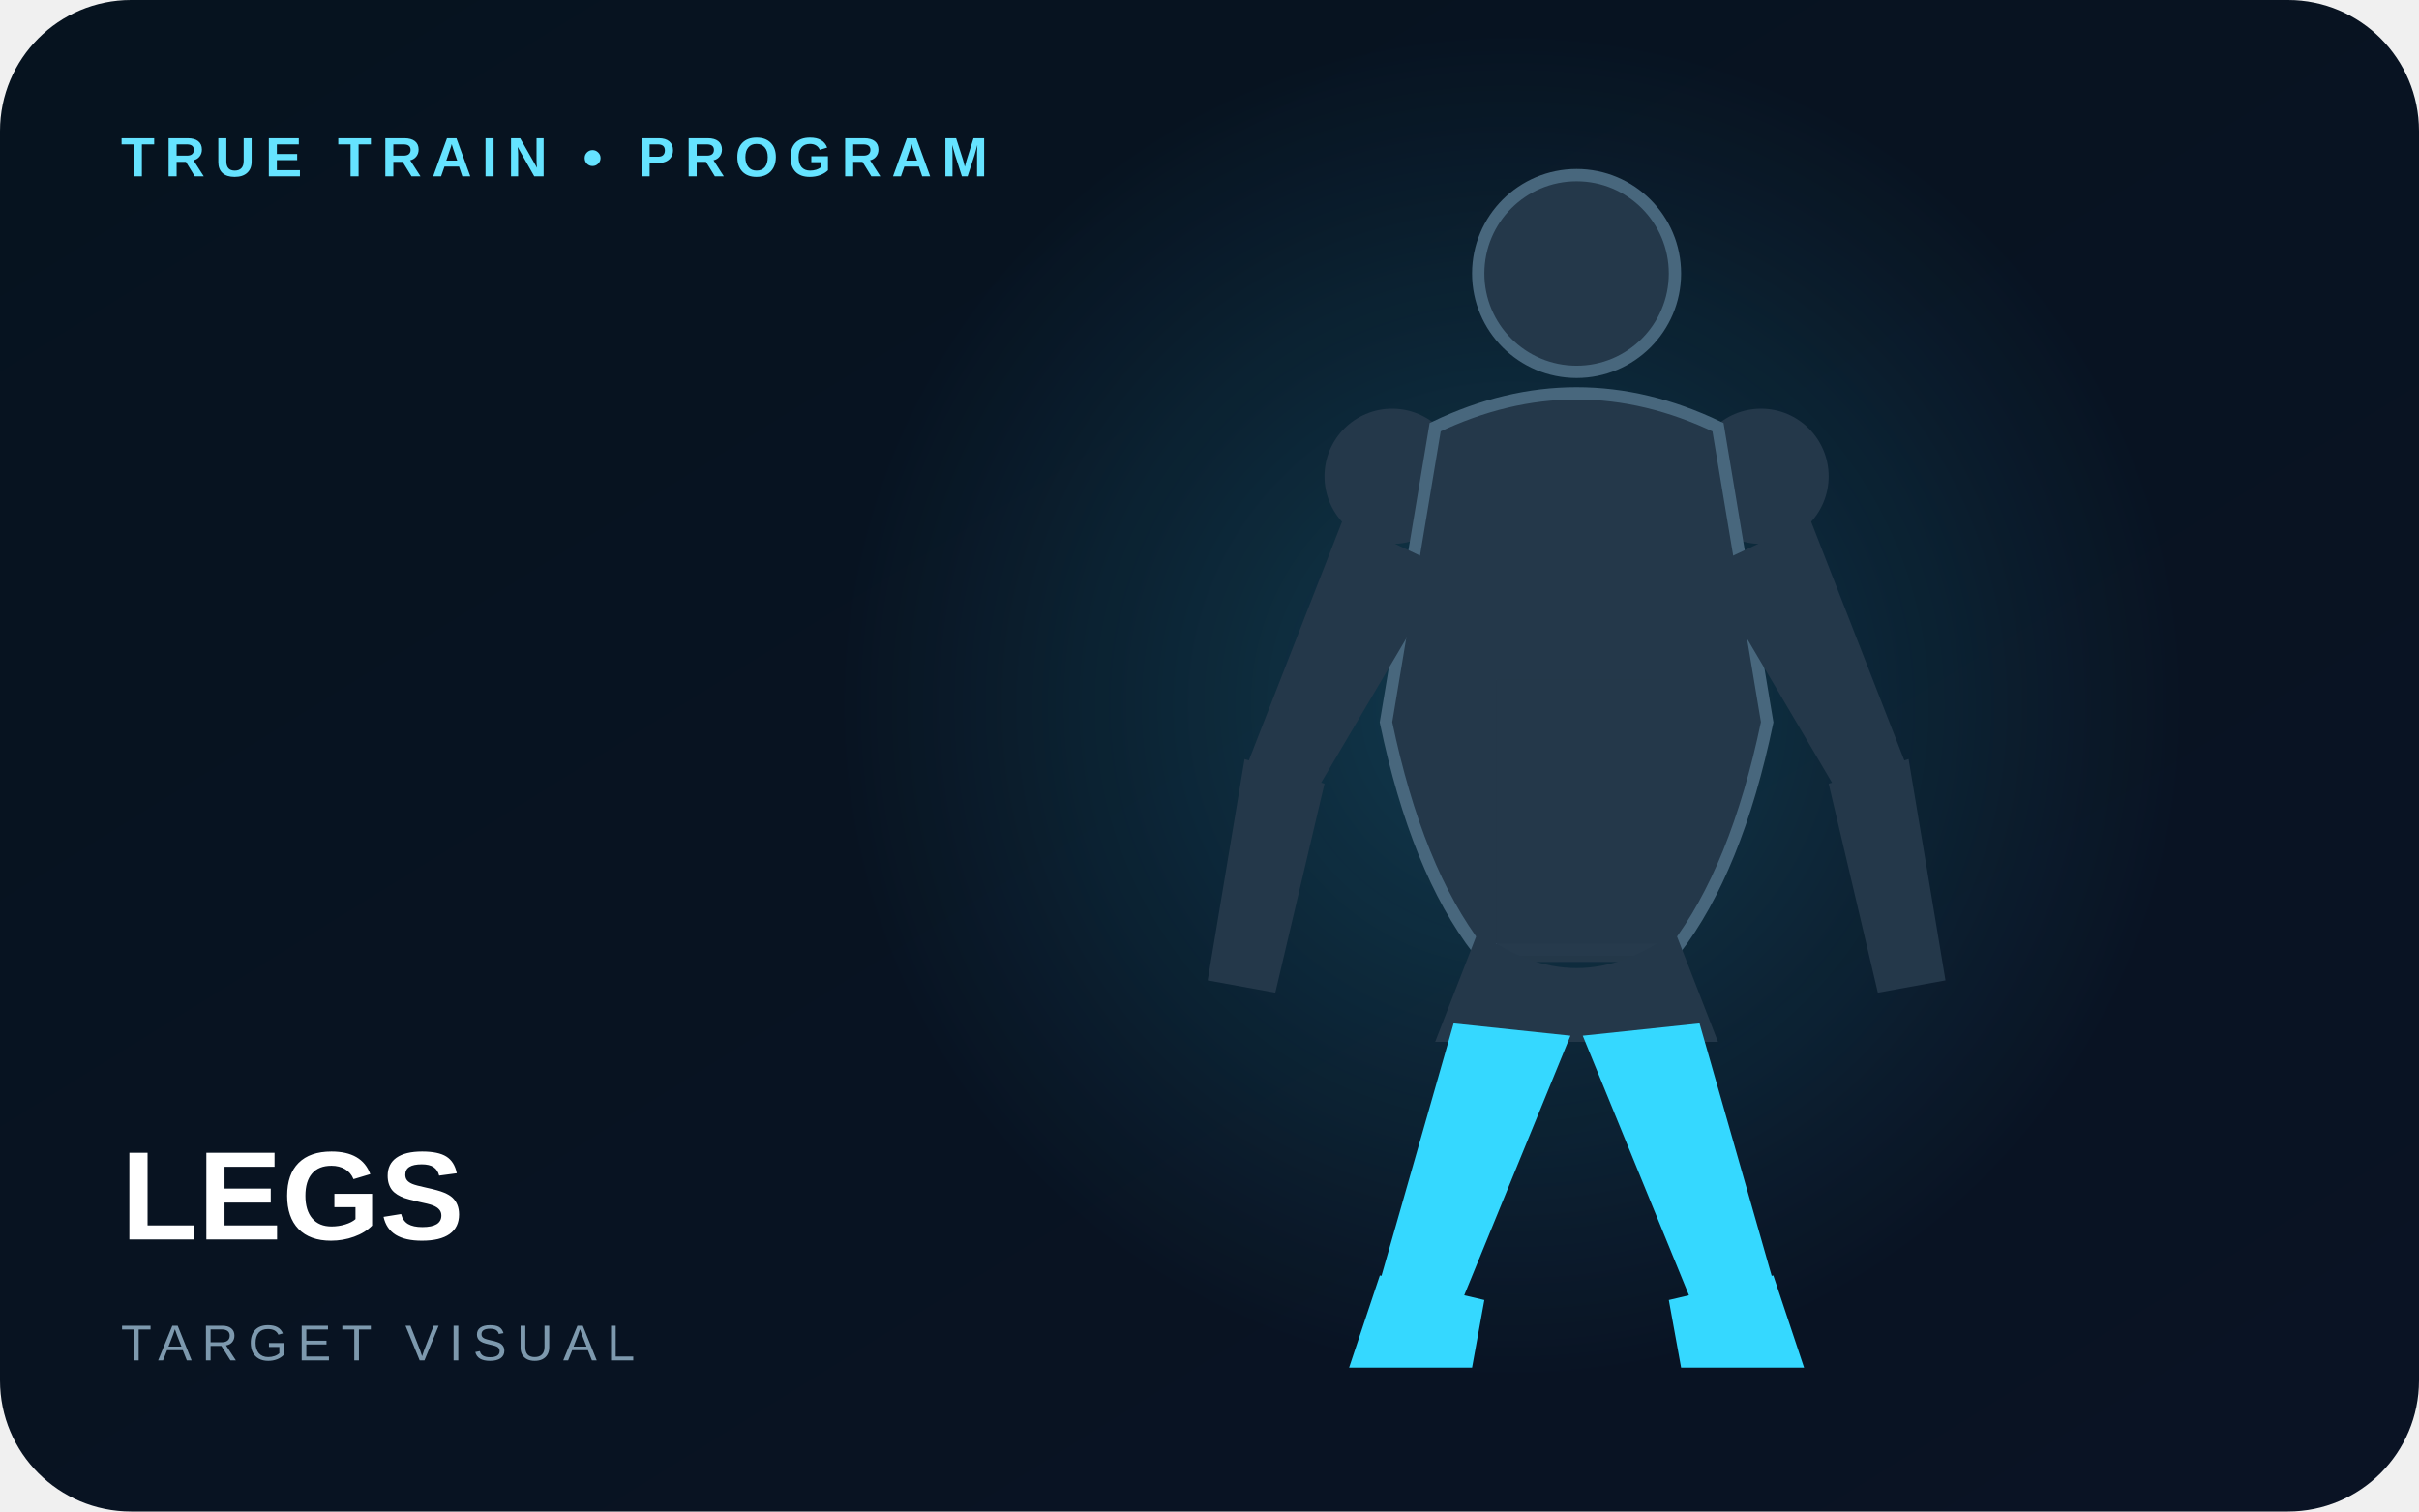
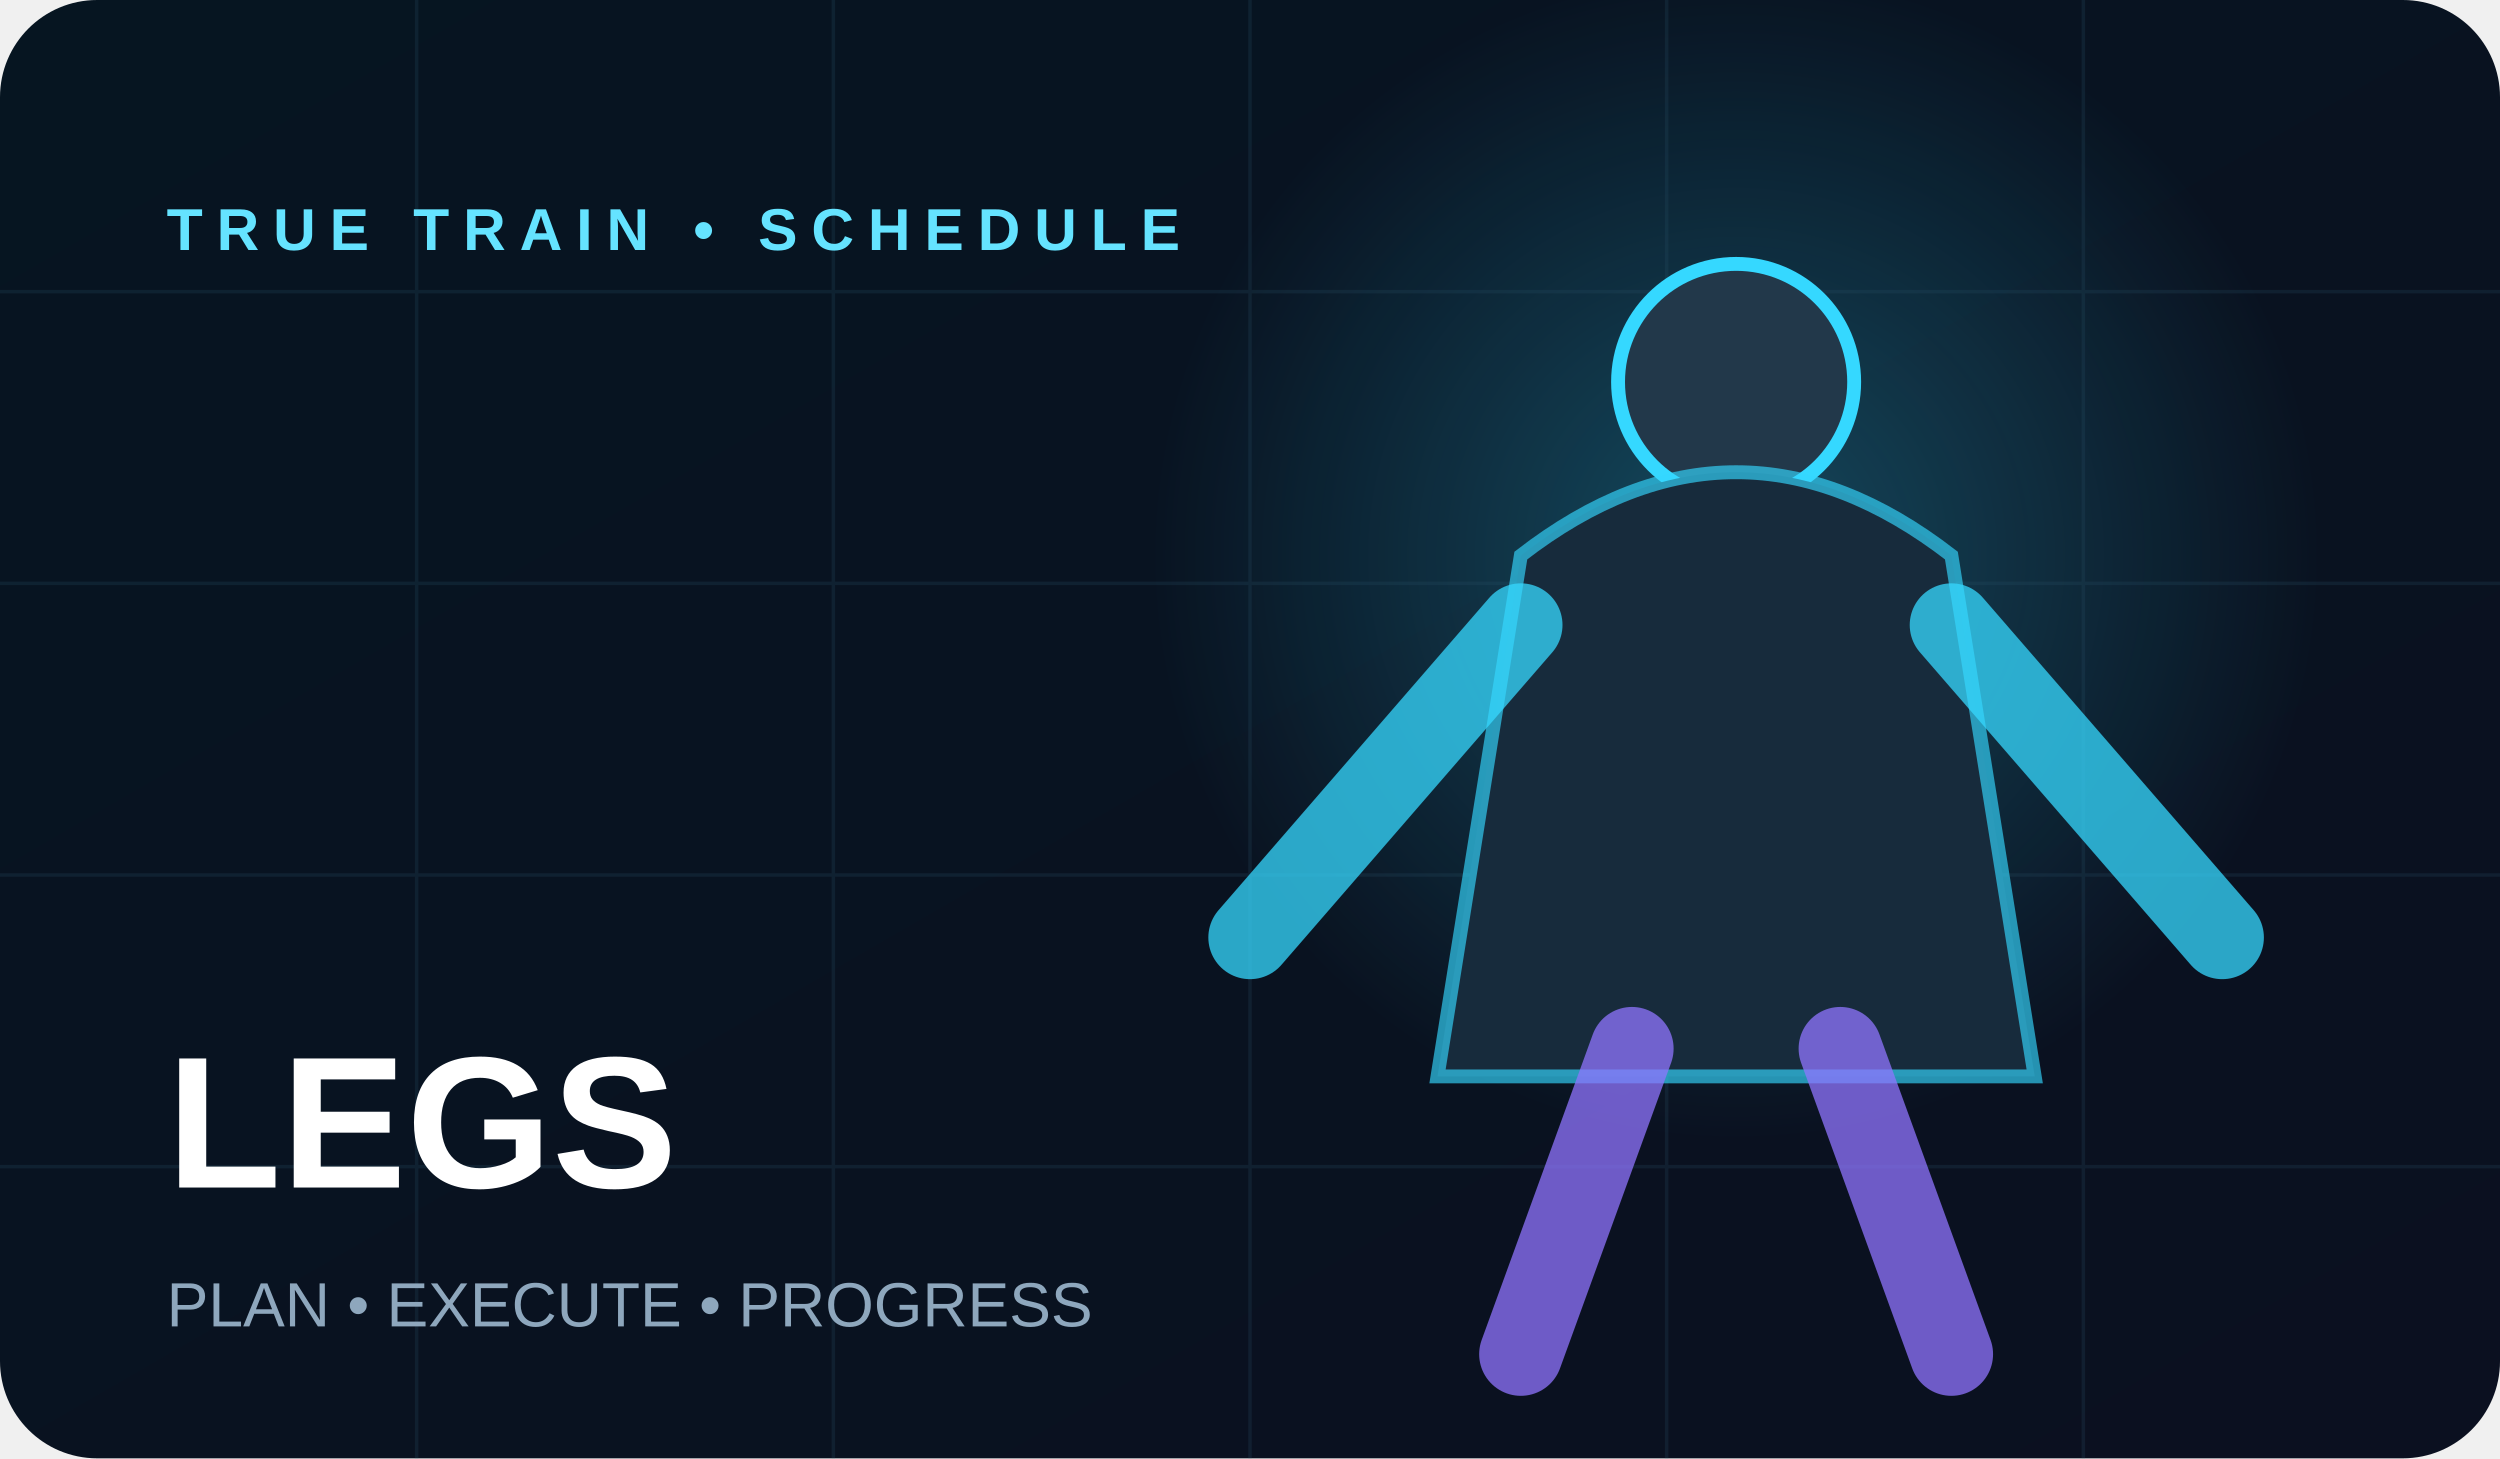
- <svg xmlns="http://www.w3.org/2000/svg" viewBox="0 0 480 300">
+ <svg xmlns="http://www.w3.org/2000/svg" viewBox="0 0 720 420">
  <defs>
-     <linearGradient id="bg" x1="0" y1="0" x2="1" y2="1">
-       <stop stop-color="#06131f" />
-       <stop offset="1" stop-color="#0a1324" />
+     <linearGradient id="g" x1="0" y1="0" x2="1" y2="1">
+       <stop stop-color="#061521" />
+       <stop offset="1" stop-color="#0b1020" />
    </linearGradient>
-     <radialGradient id="h">
-       <stop stop-color="#35D8FF" stop-opacity=".2" />
-       <stop offset="1" stop-color="#35D8FF" stop-opacity="0" />
+     <radialGradient id="r">
+       <stop stop-color="#35d8ff" stop-opacity=".28" />
+       <stop offset="1" stop-color="#35d8ff" stop-opacity="0" />
    </radialGradient>
  </defs>
-   <rect width="480" height="300" rx="26" fill="url(#bg)" />
-   <circle cx="300" cy="140" r="135" fill="url(#h)" />
-   <g transform="translate(225 25) scale(1.22)">
-     <circle cx="72" cy="24" r="16" fill="#24384A" stroke="#48677d" stroke-width="2" />
-     <circle cx="42" cy="57" r="11" fill="#24384A" />
-     <circle cx="102" cy="57" r="11" fill="#24384A" />
-     <path d="M49 49 Q72 38 95 49 L103 97 Q98 121 88 134 H56 Q46 121 41 97Z" fill="#24384A" stroke="#48677d" stroke-width="2" />
-     <path d="M59 90h26v46H59z" rx="8" fill="#24384A" opacity=".96" />
-     <path d="M34 64 18 105l10 6 23-39Z" fill="#24384A" />
-     <path d="M110 64 126 105l-10 6-23-39Z" fill="#24384A" />
-     <path d="M18 103 12 139l11 2 8-34Z" fill="#24384A" />
-     <path d="M126 103 132 139l-11 2-8-34Z" fill="#24384A" />
-     <path d="M56 131q16 12 32 0l7 18H49Z" fill="#24384A" />
-     <path d="M52 146 40 188l13 4 18-44Z" fill="#35D8FF" />
-     <path d="M92 146 104 188l-13 4-18-44Z" fill="#35D8FF" />
-     <path d="M40 187 35 202h20l2-11Z" fill="#35D8FF" />
-     <path d="M104 187 109 202H89l-2-11Z" fill="#35D8FF" />
+   <rect width="720" height="420" rx="28" fill="url(#g)" />
+   <circle cx="500" cy="160" r="170" fill="url(#r)" />
+   <g opacity=".22" stroke="#2a5268">
+     <path d="M0 84h720M0 168h720M0 252h720M0 336h720" />
+     <path d="M120 0v420M240 0v420M360 0v420M480 0v420M600 0v420" />
  </g>
-   <text x="24" y="35" fill="#65E3FF" font-family="Arial" font-size="11" font-weight="800" letter-spacing="2">TRUE TRAIN • PROGRAM</text>
-   <text x="24" y="246" fill="#fff" font-family="Arial" font-size="25" font-weight="800">LEGS</text>
-   <text x="24" y="270" fill="#7d99ae" font-family="Arial" font-size="10" letter-spacing="2">TARGET VISUAL</text>
+   <circle cx="500" cy="110" r="34" fill="#22384a" stroke="#35d8ff" stroke-width="4" />
+   <path d="M438 160q62-48 124 0l24 150H414Z" fill="#172b3c" stroke="#35d8ff" stroke-opacity=".65" stroke-width="4" />
+   <path d="M438 180 360 270M562 180 640 270" stroke="#35d8ff" stroke-width="24" stroke-linecap="round" opacity=".75" />
+   <path d="M470 302 438 390M530 302 562 390" stroke="#8f74ff" stroke-width="24" stroke-linecap="round" opacity=".75" />
+   <text x="48" y="72" fill="#65e3ff" font-family="Arial" font-size="17" font-weight="700" letter-spacing="4">TRUE TRAIN • SCHEDULE</text>
+   <text x="48" y="342" fill="#fff" font-family="Arial" font-size="54" font-weight="800">LEGS</text>
+   <text x="48" y="382" fill="#8ea7bd" font-family="Arial" font-size="18">PLAN • EXECUTE • PROGRESS</text>
</svg>
